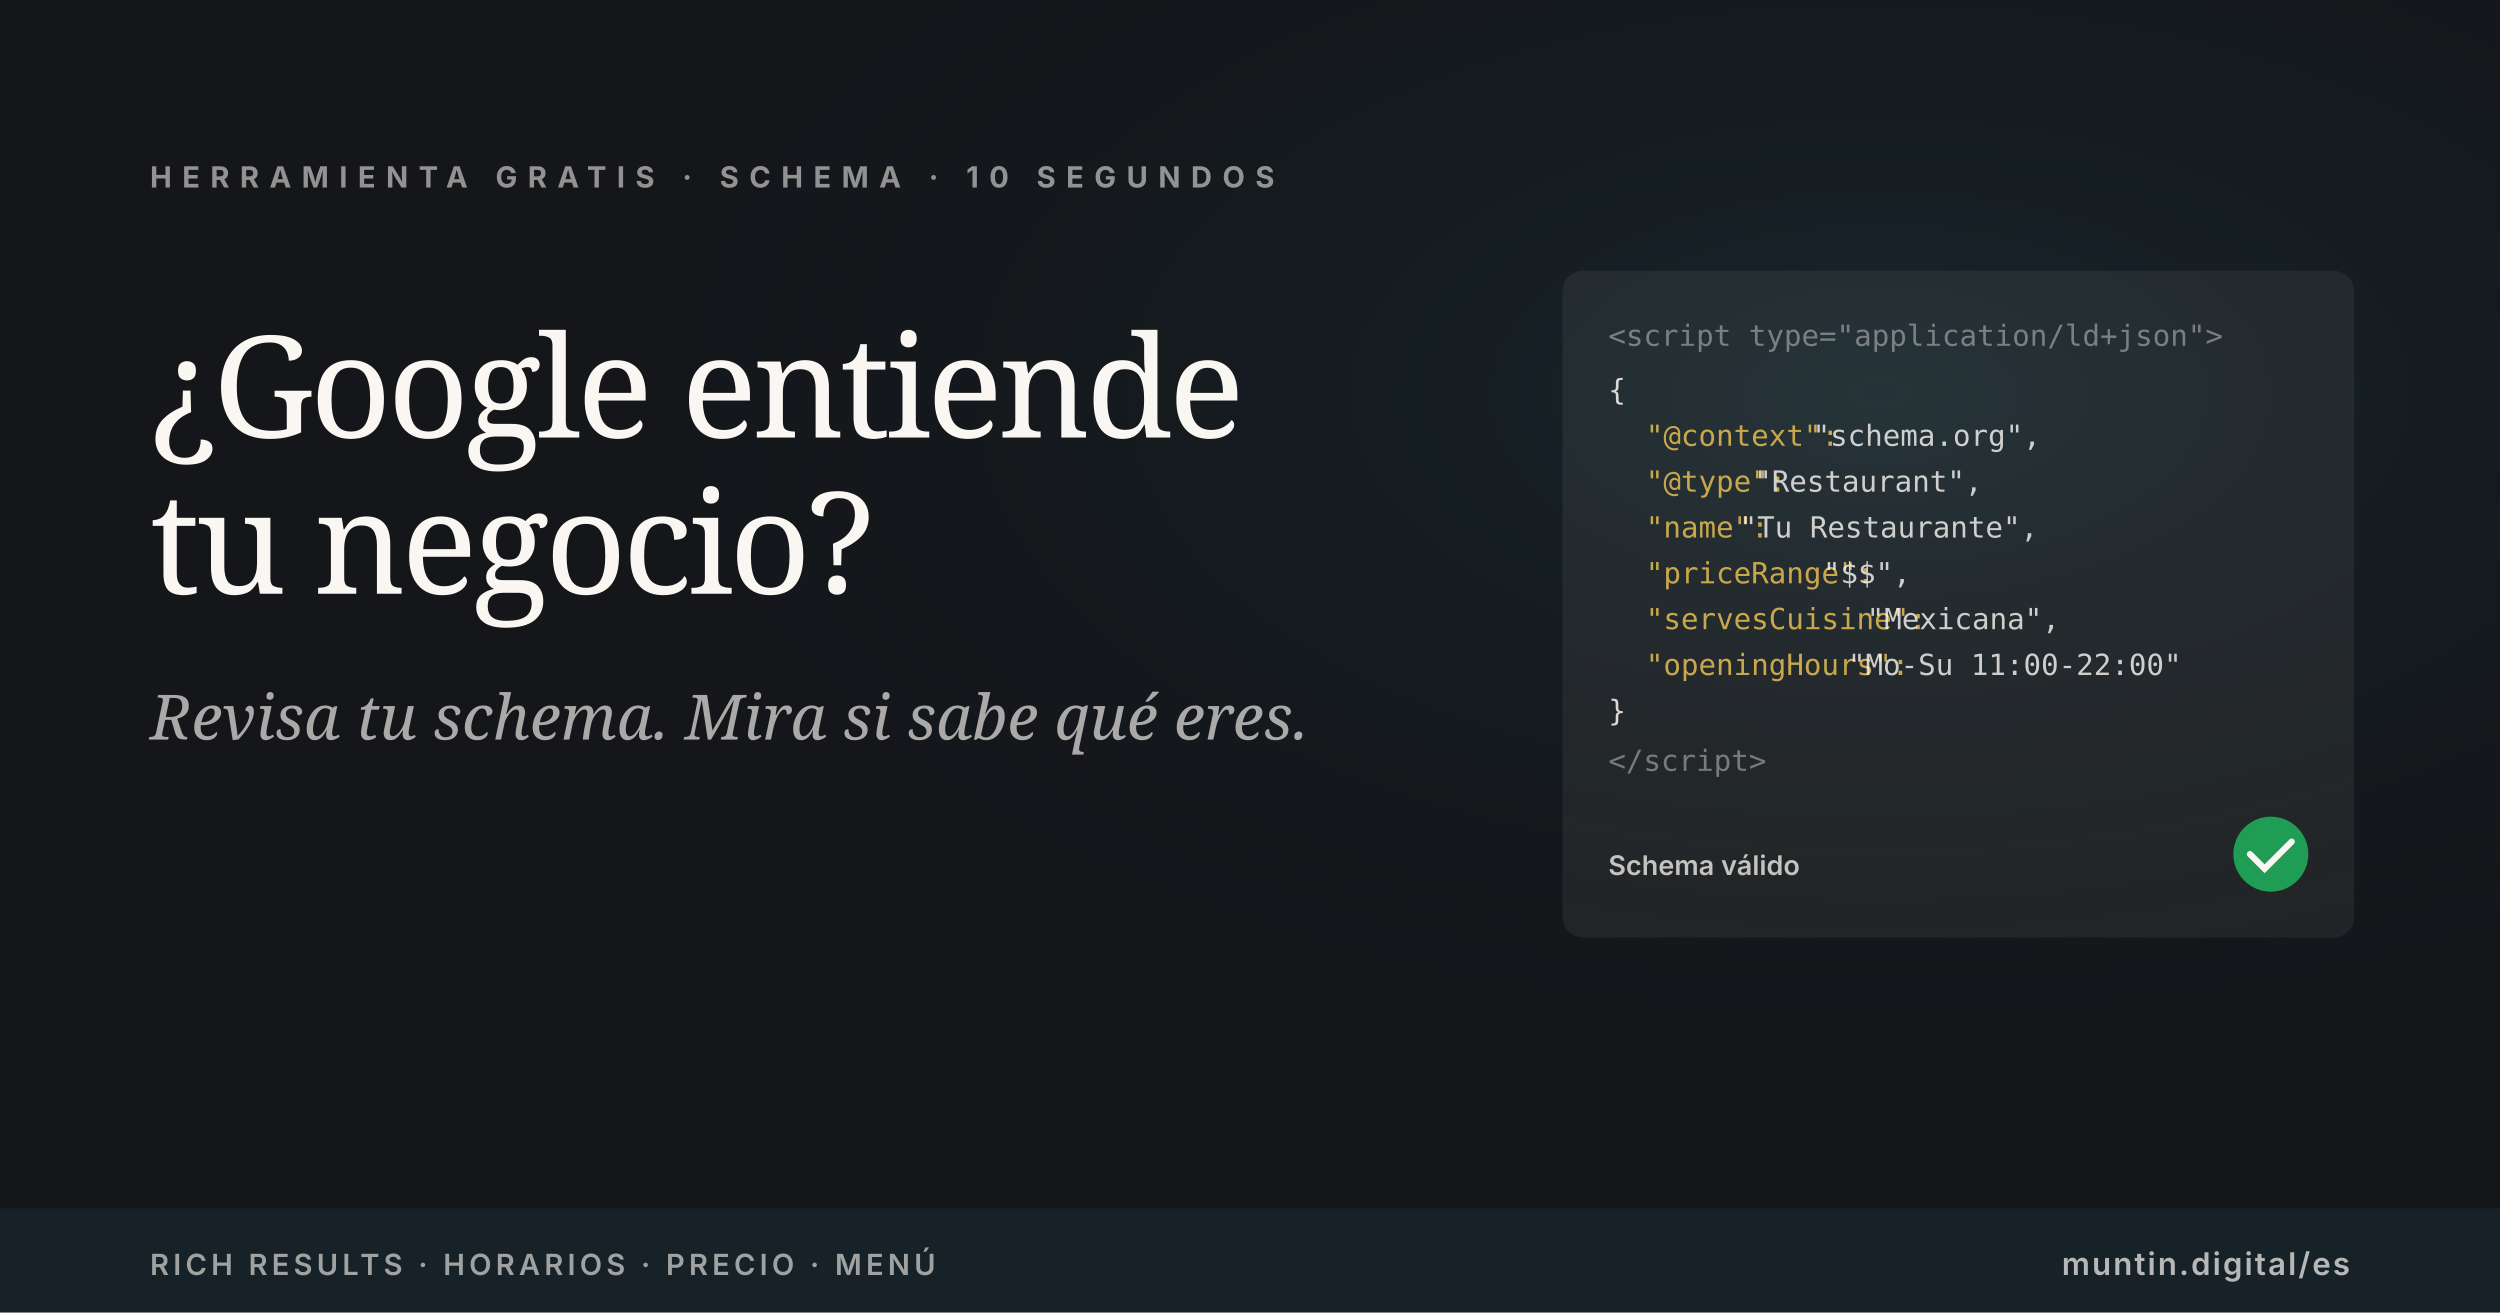
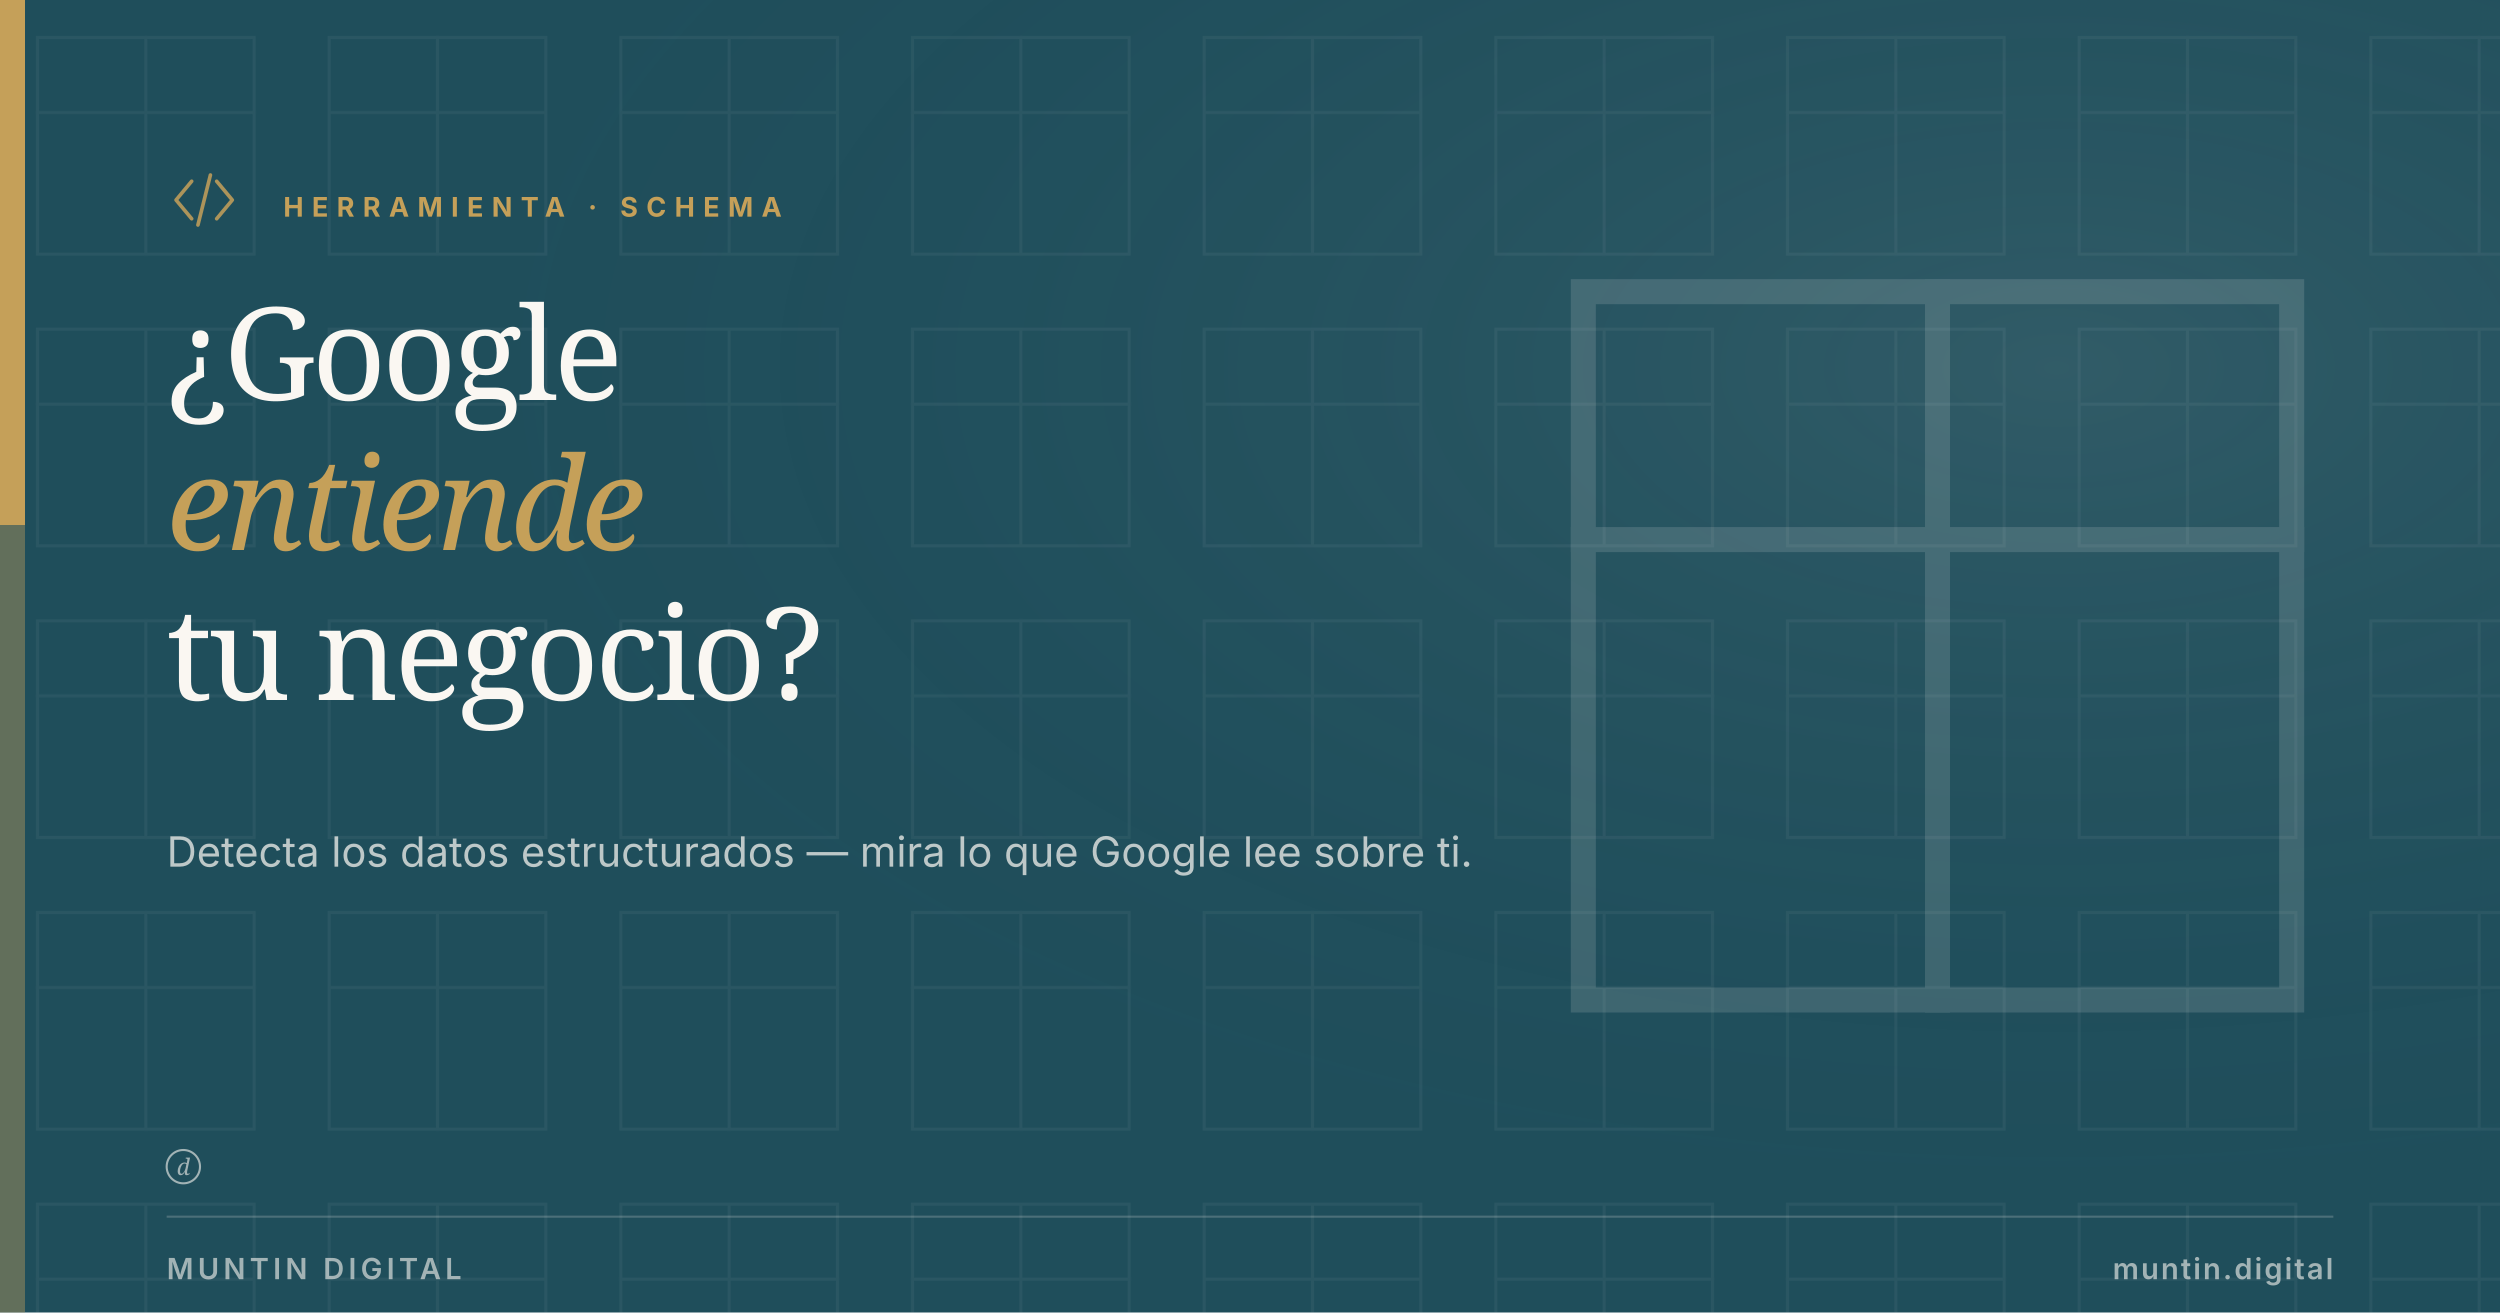
<svg xmlns="http://www.w3.org/2000/svg" viewBox="0 0 1200 630" width="1200" height="630">
-   <rect width="1200" height="630" fill="#14161A" />
  <defs>
-     <radialGradient id="schglow-es" cx="75%" cy="30%" r="55%">
-       <stop offset="0%" stop-color="#1F4E5B" stop-opacity="0.3" />
-       <stop offset="100%" stop-color="#14161A" stop-opacity="0" />
+     <radialGradient id="toolglow" cx="82%" cy="28%" r="65%">
+       <stop offset="0%" stop-color="#FAF7F2" stop-opacity="0.08" />
+       <stop offset="100%" stop-color="#1F4E5B" stop-opacity="0" />
    </radialGradient>
  </defs>
-   <rect width="1200" height="630" fill="url(#schglow-es)" />
-   <text x="72" y="90" font-family="Inter, Arial, sans-serif" font-size="14" font-weight="700" fill="#FAF7F2" letter-spacing="5" opacity="0.55">HERRAMIENTA GRATIS · SCHEMA · 10 SEGUNDOS</text>
-   <text x="72" y="210" font-family="Fraunces, Georgia, serif" font-size="68" font-weight="500" fill="#FAF7F2" letter-spacing="-2">¿Google entiende</text>
-   <text x="72" y="285" font-family="Fraunces, Georgia, serif" font-size="68" font-weight="500" fill="#FAF7F2" letter-spacing="-2">tu negocio?</text>
-   <text x="72" y="355" font-family="Fraunces, Georgia, serif" font-style="italic" font-size="30" font-weight="400" fill="#FAF7F2" opacity="0.65">Revisa tu schema. Mira si sabe qué eres.</text>
-   <g transform="translate(750, 130)" font-family="ui-monospace, Menlo, monospace" font-size="14">
-     <rect x="0" y="0" width="380" height="320" rx="10" fill="#FAF7F2" opacity="0.06" />
-     <text x="22" y="36" fill="#FAF7F2" opacity="0.4">&lt;script type="application/ld+json"&gt;</text>
-     <text x="22" y="62" fill="#FAF7F2" opacity="0.85">{</text>
-     <text x="40" y="84" fill="#C9A84C">"@context":</text>
-     <text x="120" y="84" fill="#FAF7F2" opacity="0.8">"schema.org",</text>
-     <text x="40" y="106" fill="#C9A84C">"@type":</text>
-     <text x="92" y="106" fill="#FAF7F2" opacity="0.8">"Restaurant",</text>
-     <text x="40" y="128" fill="#C9A84C">"name":</text>
-     <text x="85" y="128" fill="#FAF7F2" opacity="0.8">"Tu Restaurante",</text>
-     <text x="40" y="150" fill="#C9A84C">"priceRange":</text>
-     <text x="125" y="150" fill="#FAF7F2" opacity="0.8">"$$",</text>
-     <text x="40" y="172" fill="#C9A84C">"servesCuisine":</text>
-     <text x="146" y="172" fill="#FAF7F2" opacity="0.8">"Mexicana",</text>
-     <text x="40" y="194" fill="#C9A84C">"openingHours":</text>
-     <text x="137" y="194" fill="#FAF7F2" opacity="0.8">"Mo-Su 11:00-22:00"</text>
-     <text x="22" y="216" fill="#FAF7F2" opacity="0.85">}</text>
-     <text x="22" y="240" fill="#FAF7F2" opacity="0.4">&lt;/script&gt;</text>
-     <circle cx="340" cy="280" r="18" fill="#1f9d55" />
-     <path d="M330 280 L337 287 L350 274" stroke="#FAF7F2" stroke-width="3" fill="none" stroke-linecap="round" />
-     <text x="22" y="290" font-family="Inter, Arial, sans-serif" font-size="13" font-weight="600" fill="#FAF7F2" opacity="0.75">Schema válido</text>
+   <rect width="1200" height="630" fill="#1F4E5B" />
+   <defs>
+     <pattern id="muntinField" x="0" y="0" width="140" height="140" patternUnits="userSpaceOnUse">
+       <g transform="translate(18, 18)" fill="none" stroke="#FAF7F2" stroke-width="1.5" stroke-linecap="square" stroke-linejoin="miter">
+         <rect x="0" y="0" width="104" height="104" />
+         <line x1="52" y1="0" x2="52" y2="104" />
+         <line x1="0" y1="36" x2="104" y2="36" />
+       </g>
+     </pattern>
+   </defs>
+   <rect width="1200" height="630" fill="url(#muntinField)" opacity="0.05" />
+   <rect width="1200" height="630" fill="url(#toolglow)" />
+   <rect x="0" y="0" width="12" height="252" fill="#C5A059" />
+   <rect x="0" y="252" width="12" height="378" fill="#C5A059" opacity="0.4" />
+   <g transform="translate(80, 78) scale(1.5)" fill="none" stroke="#C5A059" stroke-width="1.167" stroke-linecap="round" stroke-linejoin="round" color="#C5A059" opacity="0.85">
+     <polyline points="8 6 3 12 8 18" />
+     <polyline points="16 6 21 12 16 18" />
+     <line x1="14" y1="4" x2="10" y2="20" />
  </g>
-   <rect y="580" width="1200" height="50" fill="#1F4E5B" opacity="0.2" />
-   <text x="72" y="612" font-family="Inter, Arial, sans-serif" font-size="14" font-weight="600" fill="#FAF7F2" letter-spacing="2" opacity="0.6">RICH RESULTS · HORARIOS · PRECIO · MENÚ</text>
-   <text x="1128" y="612" text-anchor="end" font-family="Inter, Arial, sans-serif" font-size="15" font-weight="600" fill="#FAF7F2" letter-spacing="1" opacity="0.7">muntin.digital/es</text>
+   <text x="136" y="104" font-family="Inter, Arial, sans-serif" font-size="13" font-weight="700" letter-spacing="4" fill="#C5A059">HERRAMIENTA · SCHEMA</text>
+   <text x="80" y="192" font-family="Fraunces, Georgia, serif" font-size="62" font-weight="500" letter-spacing="-2" fill="#FAF7F2">¿Google</text>
+   <text x="80" y="264" font-family="Fraunces, Georgia, serif" font-style="italic" font-size="62" font-weight="400" letter-spacing="-2" fill="#C5A059">entiende</text>
+   <text x="80" y="336" font-family="Fraunces, Georgia, serif" font-size="62" font-weight="500" letter-spacing="-2" fill="#FAF7F2">tu negocio?</text>
+   <text x="80" y="416" font-family="Inter, Arial, sans-serif" font-size="20" font-weight="400" fill="#FAF7F2" opacity="0.72">Detecta los datos estructurados — mira lo que Google lee sobre ti.</text>
+   <g transform="translate(760, 140)" stroke="#FAF7F2" stroke-width="12" stroke-linecap="square" stroke-linejoin="miter" fill="none" opacity="0.14">
+     <rect x="0" y="0" width="340" height="340" />
+     <line x1="170" y1="0" x2="170" y2="340" />
+     <line x1="0" y1="119" x2="340" y2="119" />
+   </g>
+   <g transform="translate(80, 552)" fill="#FAF7F2" opacity="0.6">
+     <circle cx="8" cy="8" r="8" fill="none" stroke="#FAF7F2" stroke-width="1" />
+     <text x="8" y="12" text-anchor="middle" font-family="Fraunces, Georgia, serif" font-style="italic" font-size="11" font-weight="500" fill="#FAF7F2">d</text>
+   </g>
+   <line x1="80" y1="584" x2="1120" y2="584" stroke="rgba(250,247,242,0.2)" stroke-width="1" />
+   <text x="80" y="614" font-family="Inter, Arial, sans-serif" font-size="14" font-weight="600" letter-spacing="2" fill="rgba(250,247,242,0.6)">MUNTIN DIGITAL</text>
+   <text x="1120" y="614" text-anchor="end" font-family="Inter, Arial, sans-serif" font-size="14" font-weight="600" letter-spacing="1" fill="rgba(250,247,242,0.6)">muntin.digital</text>
</svg>
